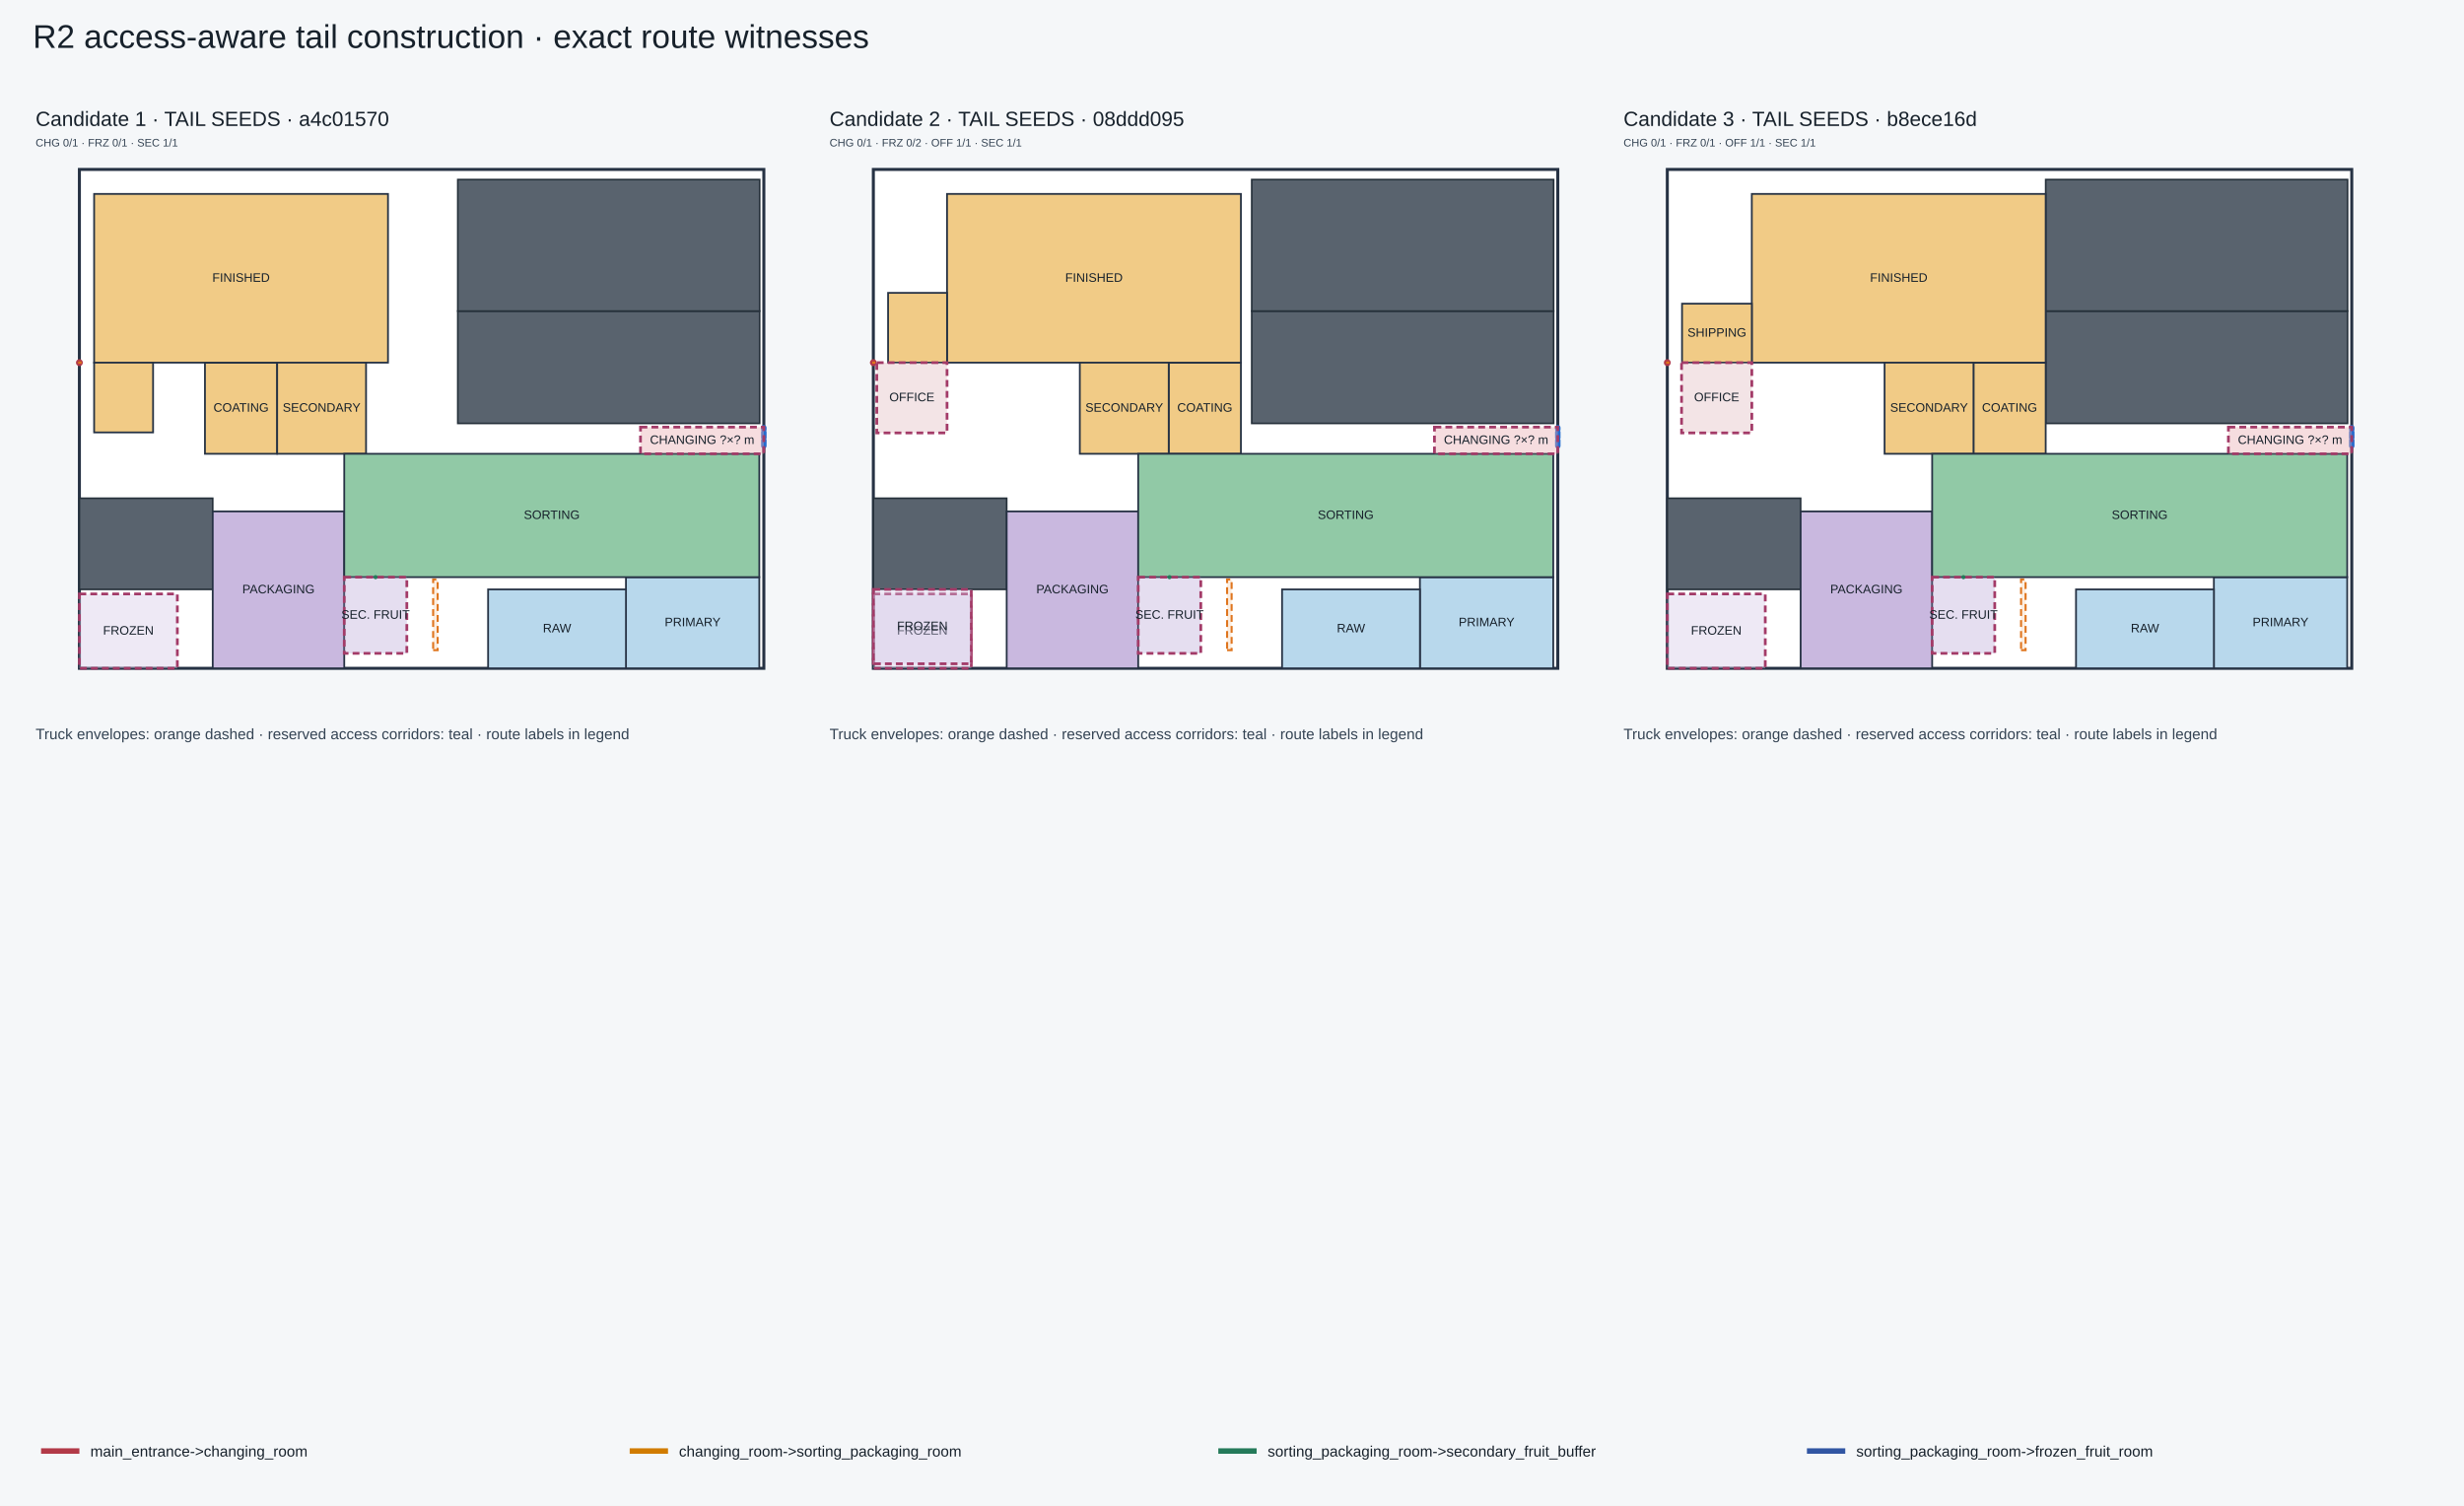
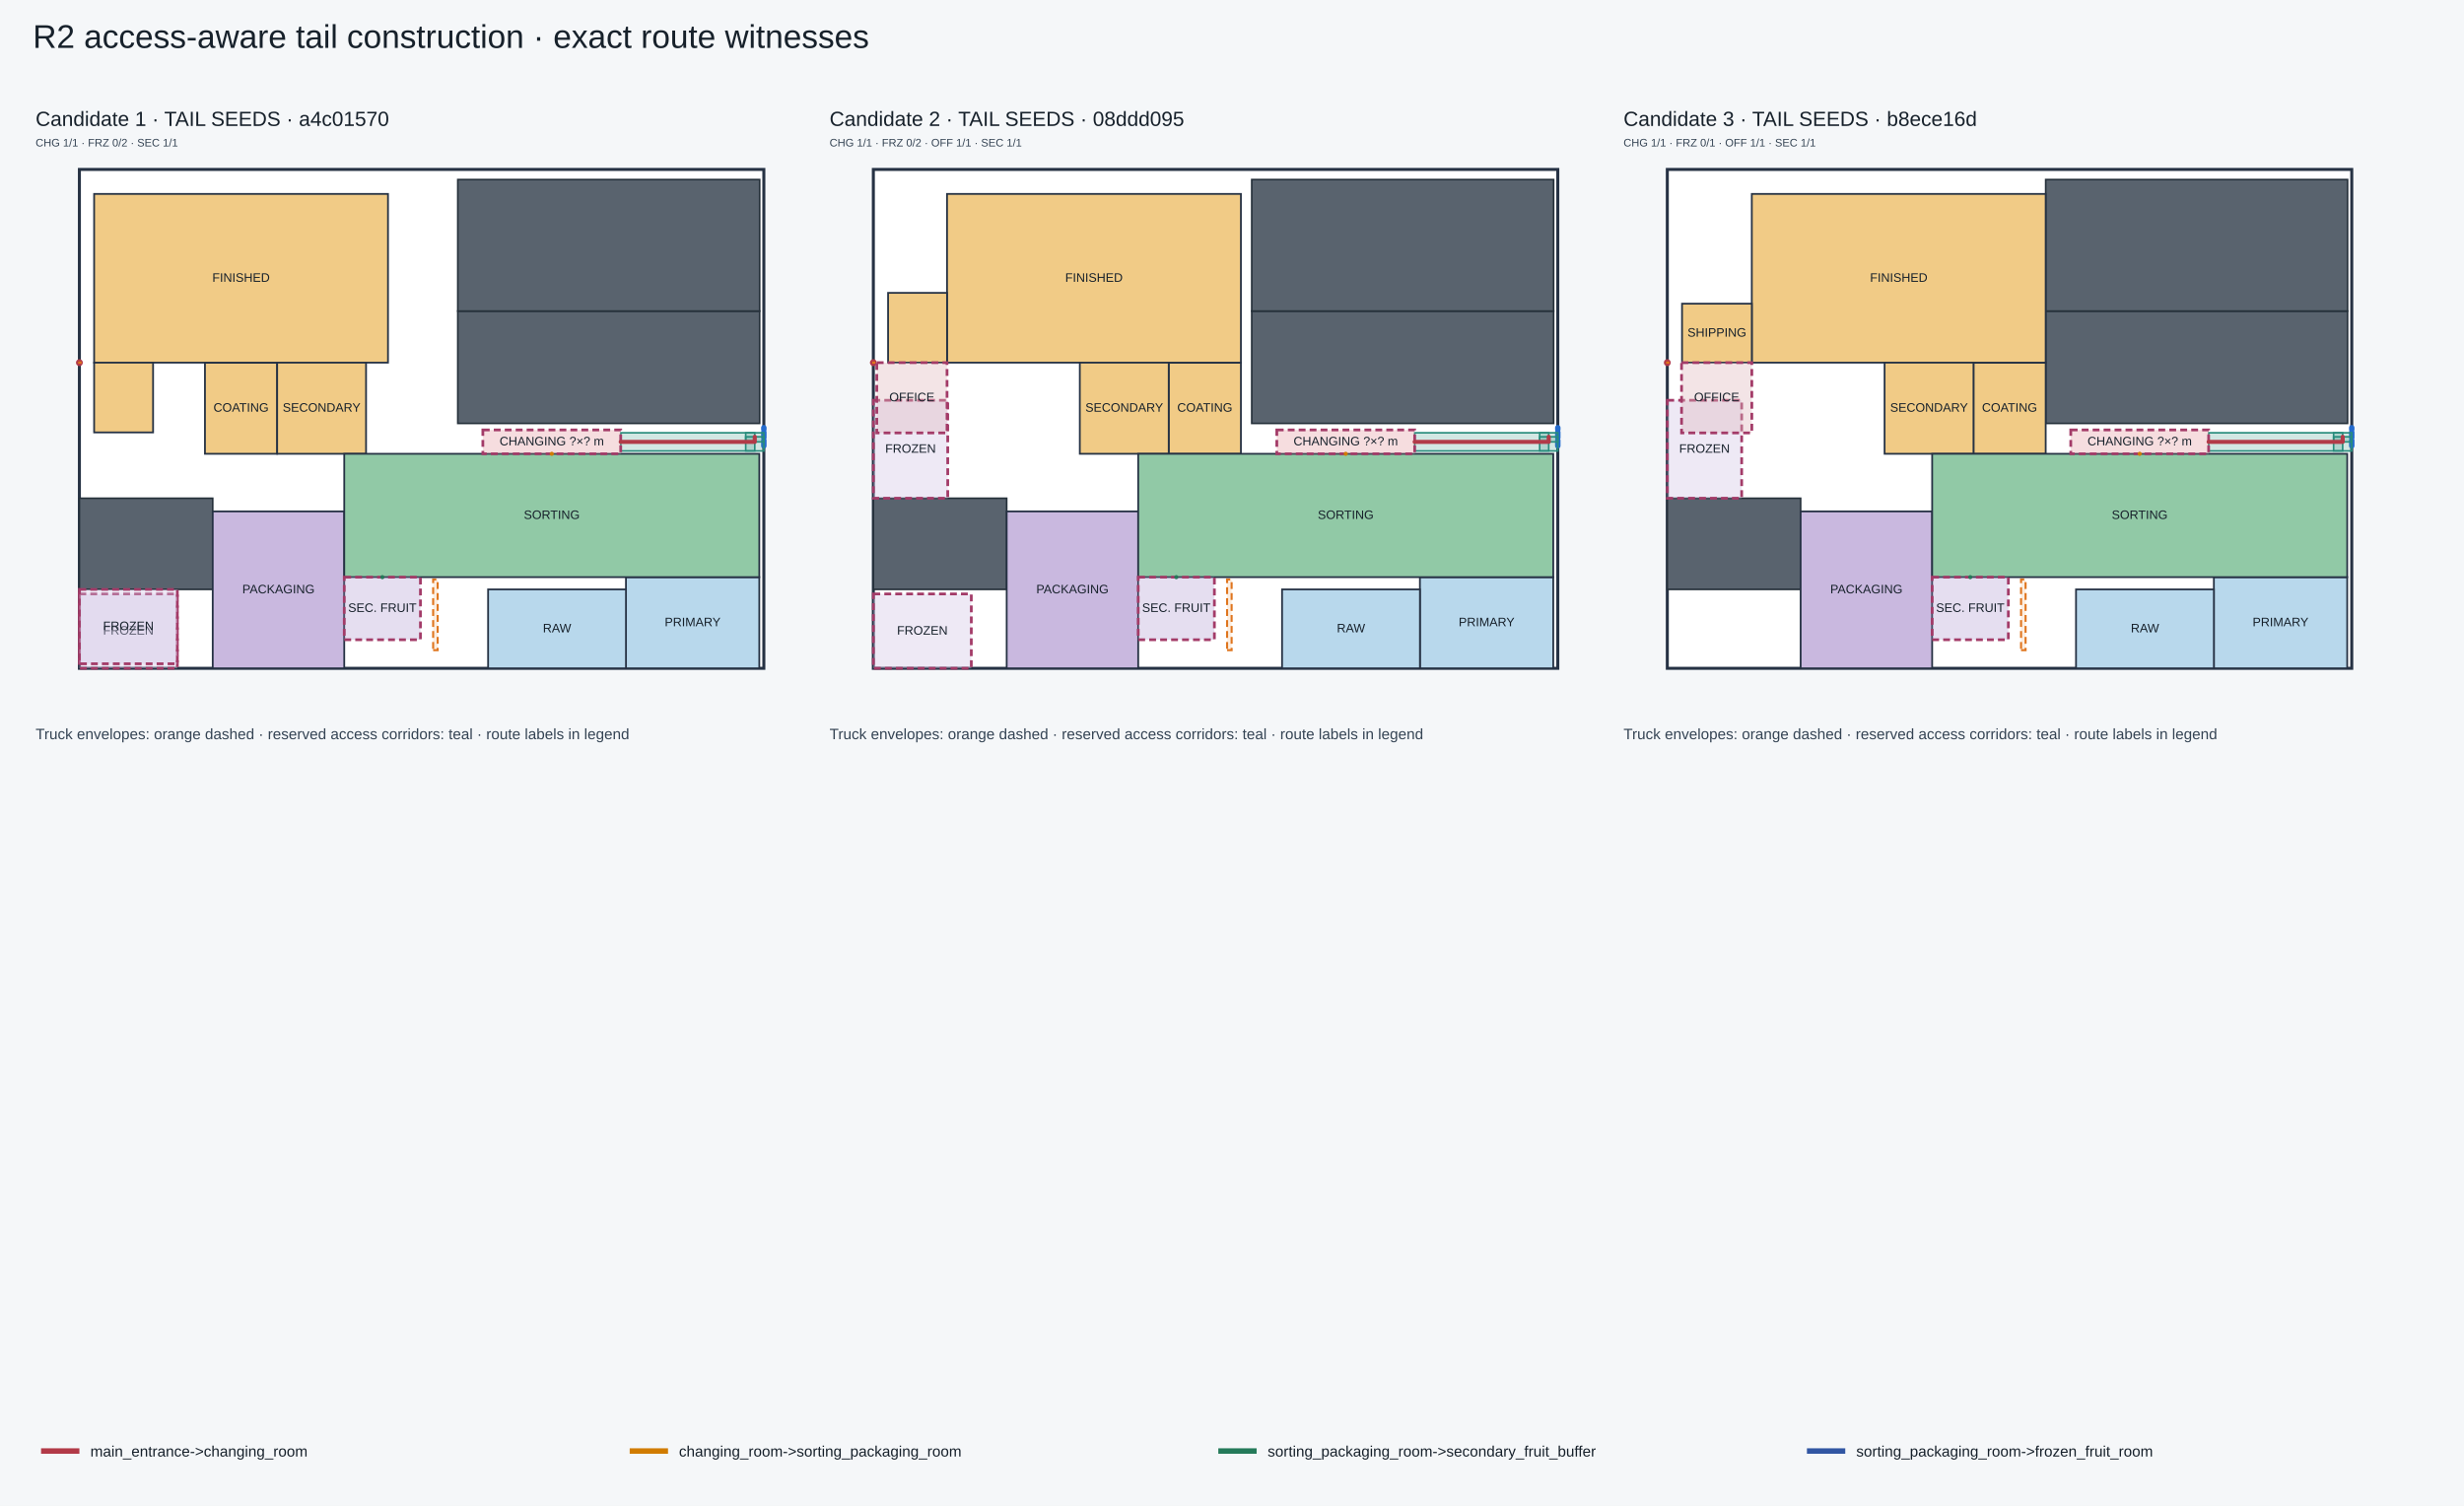
<svg xmlns="http://www.w3.org/2000/svg" width="1800" height="1100" viewBox="0 0 1800 1100">
  <rect width="1800" height="1100" fill="#f5f7f9" />
  <text x="24" y="35" font-family="Arial,sans-serif" font-size="24" fill="#17212b">R2 access-aware tail construction · exact route witnesses</text>
  <text x="26" y="92" font-family="Arial,sans-serif" font-size="15" fill="#17212b">Candidate 1 · TAIL SEEDS · a4c01570</text>
  <polygon points="58.00,488.22 558.00,488.22 558.00,123.78 58.00,123.78" fill="#fff" stroke="#263244" stroke-width="2.2" />
-   <text x="26" y="107" font-family="Arial,sans-serif" font-size="8" fill="#354454">CHG 0/1 · FRZ 0/1 · SEC 1/1</text>
+   <text x="26" y="107" font-family="Arial,sans-serif" font-size="8" fill="#354454">CHG 1/1 · FRZ 0/2 · SEC 1/1</text>
  <line x1="58.00" y1="264.92" x2="58.00" y2="264.91" stroke="#b23a48" stroke-width="5" stroke-linecap="round" />
  <line x1="558.00" y1="325.71" x2="558.00" y2="312.46" stroke="#246bce" stroke-width="4" stroke-linecap="round" stroke-dasharray="4 2" />
  <polygon points="58.00,430.56 155.40,430.56 155.40,363.98 58.00,363.98" fill="#59636e" stroke="#25303a" stroke-width="1.2" />
  <polygon points="334.42,309.31 554.95,309.31 554.95,227.25 334.42,227.25" fill="#59636e" stroke="#25303a" stroke-width="1.2" />
  <polygon points="334.42,227.24 554.95,227.24 554.95,131.17 334.42,131.17" fill="#59636e" stroke="#25303a" stroke-width="1.2" />
  <polygon points="58.00,264.92 58.66,264.92 58.66,264.91 58.00,264.91" fill="#ec8c3525" stroke="#df751e" stroke-width="1.5" stroke-dasharray="5 3" />
  <polygon points="316.42,474.96 319.73,474.96 319.73,423.28 316.42,423.28" fill="#ec8c3525" stroke="#df751e" stroke-width="1.5" stroke-dasharray="5 3" />
  <polygon points="58.00,264.92 58.66,264.92 58.66,264.91 58.00,264.91" fill="#ec8c3525" stroke="#df751e" stroke-width="1.5" stroke-dasharray="5 3" />
+   <polygon points="453.44,329.42 551.37,329.42 551.37,316.16 453.44,316.16" fill="#278c7c35" stroke="#278c7c" stroke-width="1.2" />
+   <polygon points="544.75,329.42 558.00,329.42 558.00,316.16 544.75,316.16" fill="#278c7c35" stroke="#278c7c" stroke-width="1.2" />
+   <polygon points="544.75,322.79 558.00,322.79 558.00,319.09 544.75,319.09" fill="#278c7c35" stroke="#278c7c" stroke-width="1.2" />
  <rect x="149.72" y="264.92" width="52.75" height="66.59" fill="#f1cb86" fill-opacity="1.0" stroke="#263244" stroke-width="1.3" stroke-dasharray="none" />
  <text x="176.10" y="298.21" text-anchor="middle" dominant-baseline="middle" font-family="Arial,sans-serif" font-size="9" fill="#17212b">COATING</text>
  <rect x="68.76" y="141.67" width="214.68" height="123.24" fill="#f1cb86" fill-opacity="1.0" stroke="#263244" stroke-width="1.3" stroke-dasharray="none" />
  <text x="176.10" y="203.30" text-anchor="middle" dominant-baseline="middle" font-family="Arial,sans-serif" font-size="9" fill="#17212b">FINISHED</text>
  <rect x="155.40" y="373.59" width="96.08" height="114.63" fill="#c9b8df" fill-opacity="1.0" stroke="#263244" stroke-width="1.3" stroke-dasharray="none" />
  <text x="203.44" y="430.90" text-anchor="middle" dominant-baseline="middle" font-family="Arial,sans-serif" font-size="9" fill="#17212b">PACKAGING</text>
  <rect x="457.28" y="421.62" width="97.40" height="66.59" fill="#b8d8ec" fill-opacity="1.0" stroke="#263244" stroke-width="1.3" stroke-dasharray="none" />
  <text x="505.99" y="454.92" text-anchor="middle" dominant-baseline="middle" font-family="Arial,sans-serif" font-size="9" fill="#17212b">PRIMARY</text>
  <rect x="356.57" y="430.57" width="100.72" height="57.65" fill="#b8d8ec" fill-opacity="1.0" stroke="#263244" stroke-width="1.3" stroke-dasharray="none" />
  <text x="406.93" y="459.39" text-anchor="middle" dominant-baseline="middle" font-family="Arial,sans-serif" font-size="9" fill="#17212b">RAW</text>
  <rect x="202.47" y="264.92" width="64.94" height="66.59" fill="#f1cb86" fill-opacity="1.0" stroke="#263244" stroke-width="1.3" stroke-dasharray="none" />
  <text x="234.94" y="298.21" text-anchor="middle" dominant-baseline="middle" font-family="Arial,sans-serif" font-size="9" fill="#17212b">SECONDARY</text>
  <rect x="68.76" y="264.92" width="43.07" height="50.97" fill="#f1cb86" fill-opacity="1.0" stroke="#263244" stroke-width="1.3" stroke-dasharray="none" />
  <rect x="251.48" y="331.51" width="303.21" height="90.11" fill="#91c9a6" fill-opacity="1.0" stroke="#263244" stroke-width="1.3" stroke-dasharray="none" />
  <text x="403.08" y="376.57" text-anchor="middle" dominant-baseline="middle" font-family="Arial,sans-serif" font-size="9" fill="#17212b">SORTING</text>
-   <rect x="467.89" y="312.02" width="90.11" height="19.49" fill="#e7a7ad" fill-opacity="0.38" stroke="#a33b68" stroke-width="2.0" stroke-dasharray="5 3" />
-   <text x="512.94" y="321.76" text-anchor="middle" dominant-baseline="middle" font-family="Arial,sans-serif" font-size="9" fill="#17212b">CHANGING ?×? m</text>
+   <rect x="352.73" y="314.07" width="100.72" height="17.44" fill="#e7a7ad" fill-opacity="0.38" stroke="#a33b68" stroke-width="2.0" stroke-dasharray="5 3" />
+   <text x="403.08" y="322.79" text-anchor="middle" dominant-baseline="middle" font-family="Arial,sans-serif" font-size="9" fill="#17212b">CHANGING ?×? m</text>
  <rect x="58.00" y="433.88" width="71.56" height="54.33" fill="#d3c5e6" fill-opacity="0.38" stroke="#a33b68" stroke-width="2.0" stroke-dasharray="5 3" />
  <text x="93.78" y="461.05" text-anchor="middle" dominant-baseline="middle" font-family="Arial,sans-serif" font-size="9" fill="#17212b">FROZEN</text>
-   <rect x="251.48" y="421.62" width="45.72" height="55.66" fill="#bca8d8" fill-opacity="0.38" stroke="#a33b68" stroke-width="2.0" stroke-dasharray="5 3" />
-   <text x="274.34" y="449.45" text-anchor="middle" dominant-baseline="middle" font-family="Arial,sans-serif" font-size="9" fill="#17212b">SEC. FRUIT</text>
-   <polyline points="274.34,421.62 274.34,421.62" fill="none" stroke="#247a5a" stroke-width="3" stroke-linecap="round" stroke-linejoin="round" />
+   <rect x="58.00" y="430.57" width="71.56" height="54.33" fill="#d3c5e6" fill-opacity="0.38" stroke="#a33b68" stroke-width="2.0" stroke-dasharray="5 3" />
+   <text x="93.78" y="457.74" text-anchor="middle" dominant-baseline="middle" font-family="Arial,sans-serif" font-size="9" fill="#17212b">FROZEN</text>
+   <rect x="251.48" y="421.62" width="55.66" height="45.72" fill="#bca8d8" fill-opacity="0.38" stroke="#a33b68" stroke-width="2.0" stroke-dasharray="5 3" />
+   <text x="279.31" y="444.48" text-anchor="middle" dominant-baseline="middle" font-family="Arial,sans-serif" font-size="9" fill="#17212b">SEC. FRUIT</text>
+   <polyline points="403.08,331.51 403.08,331.51" fill="none" stroke="#d17c00" stroke-width="3" stroke-linecap="round" stroke-linejoin="round" />
+   <polyline points="551.37,319.09 551.37,322.79 453.44,322.79" fill="none" stroke="#b23a48" stroke-width="3" stroke-linecap="round" stroke-linejoin="round" />
+   <polyline points="279.31,421.62 279.31,421.62" fill="none" stroke="#247a5a" stroke-width="3" stroke-linecap="round" stroke-linejoin="round" />
  <text x="26" y="540" font-family="Arial,sans-serif" font-size="11" fill="#354454">Truck envelopes: orange dashed · reserved access corridors: teal · route labels in legend</text>
  <text x="606" y="92" font-family="Arial,sans-serif" font-size="15" fill="#17212b">Candidate 2 · TAIL SEEDS · 08ddd095</text>
  <polygon points="638.00,488.22 1138.00,488.22 1138.00,123.78 638.00,123.78" fill="#fff" stroke="#263244" stroke-width="2.2" />
-   <text x="606" y="107" font-family="Arial,sans-serif" font-size="8" fill="#354454">CHG 0/1 · FRZ 0/2 · OFF 1/1 · SEC 1/1</text>
+   <text x="606" y="107" font-family="Arial,sans-serif" font-size="8" fill="#354454">CHG 1/1 · FRZ 0/2 · OFF 1/1 · SEC 1/1</text>
  <line x1="638.00" y1="264.92" x2="638.00" y2="264.91" stroke="#b23a48" stroke-width="5" stroke-linecap="round" />
  <line x1="1138.00" y1="325.71" x2="1138.00" y2="312.46" stroke="#246bce" stroke-width="4" stroke-linecap="round" stroke-dasharray="4 2" />
  <polygon points="638.00,430.56 735.40,430.56 735.40,363.98 638.00,363.98" fill="#59636e" stroke="#25303a" stroke-width="1.2" />
  <polygon points="914.42,309.31 1134.95,309.31 1134.95,227.25 914.42,227.25" fill="#59636e" stroke="#25303a" stroke-width="1.2" />
  <polygon points="914.42,227.24 1134.95,227.24 1134.95,131.17 914.42,131.17" fill="#59636e" stroke="#25303a" stroke-width="1.2" />
  <polygon points="638.00,264.92 638.66,264.92 638.66,264.91 638.00,264.91" fill="#ec8c3525" stroke="#df751e" stroke-width="1.5" stroke-dasharray="5 3" />
  <polygon points="896.42,474.96 899.73,474.96 899.73,423.28 896.42,423.28" fill="#ec8c3525" stroke="#df751e" stroke-width="1.5" stroke-dasharray="5 3" />
  <polygon points="638.00,264.92 638.66,264.92 638.66,264.91 638.00,264.91" fill="#ec8c3525" stroke="#df751e" stroke-width="1.5" stroke-dasharray="5 3" />
+   <polygon points="1033.44,329.42 1131.37,329.42 1131.37,316.16 1033.44,316.16" fill="#278c7c35" stroke="#278c7c" stroke-width="1.2" />
+   <polygon points="1124.75,329.42 1138.00,329.42 1138.00,316.16 1124.75,316.16" fill="#278c7c35" stroke="#278c7c" stroke-width="1.2" />
+   <polygon points="1124.75,322.79 1138.00,322.79 1138.00,319.09 1124.75,319.09" fill="#278c7c35" stroke="#278c7c" stroke-width="1.2" />
  <rect x="853.76" y="264.92" width="52.75" height="66.59" fill="#f1cb86" fill-opacity="1.0" stroke="#263244" stroke-width="1.3" stroke-dasharray="none" />
  <text x="880.14" y="298.21" text-anchor="middle" dominant-baseline="middle" font-family="Arial,sans-serif" font-size="9" fill="#17212b">COATING</text>
  <rect x="691.83" y="141.67" width="214.68" height="123.24" fill="#f1cb86" fill-opacity="1.0" stroke="#263244" stroke-width="1.3" stroke-dasharray="none" />
  <text x="799.17" y="203.30" text-anchor="middle" dominant-baseline="middle" font-family="Arial,sans-serif" font-size="9" fill="#17212b">FINISHED</text>
  <rect x="735.40" y="373.59" width="96.08" height="114.63" fill="#c9b8df" fill-opacity="1.0" stroke="#263244" stroke-width="1.3" stroke-dasharray="none" />
  <text x="783.44" y="430.90" text-anchor="middle" dominant-baseline="middle" font-family="Arial,sans-serif" font-size="9" fill="#17212b">PACKAGING</text>
  <rect x="1037.28" y="421.62" width="97.40" height="66.59" fill="#b8d8ec" fill-opacity="1.0" stroke="#263244" stroke-width="1.3" stroke-dasharray="none" />
  <text x="1085.99" y="454.92" text-anchor="middle" dominant-baseline="middle" font-family="Arial,sans-serif" font-size="9" fill="#17212b">PRIMARY</text>
  <rect x="936.57" y="430.57" width="100.72" height="57.65" fill="#b8d8ec" fill-opacity="1.0" stroke="#263244" stroke-width="1.3" stroke-dasharray="none" />
  <text x="986.93" y="459.39" text-anchor="middle" dominant-baseline="middle" font-family="Arial,sans-serif" font-size="9" fill="#17212b">RAW</text>
  <rect x="788.83" y="264.92" width="64.94" height="66.59" fill="#f1cb86" fill-opacity="1.0" stroke="#263244" stroke-width="1.3" stroke-dasharray="none" />
  <text x="821.30" y="298.21" text-anchor="middle" dominant-baseline="middle" font-family="Arial,sans-serif" font-size="9" fill="#17212b">SECONDARY</text>
  <rect x="648.76" y="213.94" width="43.07" height="50.97" fill="#f1cb86" fill-opacity="1.0" stroke="#263244" stroke-width="1.3" stroke-dasharray="none" />
  <rect x="831.48" y="331.51" width="303.21" height="90.11" fill="#91c9a6" fill-opacity="1.0" stroke="#263244" stroke-width="1.3" stroke-dasharray="none" />
  <text x="983.08" y="376.57" text-anchor="middle" dominant-baseline="middle" font-family="Arial,sans-serif" font-size="9" fill="#17212b">SORTING</text>
-   <rect x="1047.89" y="312.02" width="90.11" height="19.49" fill="#e7a7ad" fill-opacity="0.38" stroke="#a33b68" stroke-width="2.0" stroke-dasharray="5 3" />
-   <text x="1092.94" y="321.76" text-anchor="middle" dominant-baseline="middle" font-family="Arial,sans-serif" font-size="9" fill="#17212b">CHANGING ?×? m</text>
+   <rect x="932.73" y="314.07" width="100.72" height="17.44" fill="#e7a7ad" fill-opacity="0.38" stroke="#a33b68" stroke-width="2.0" stroke-dasharray="5 3" />
+   <text x="983.08" y="322.79" text-anchor="middle" dominant-baseline="middle" font-family="Arial,sans-serif" font-size="9" fill="#17212b">CHANGING ?×? m</text>
  <rect x="638.00" y="433.88" width="71.56" height="54.33" fill="#d3c5e6" fill-opacity="0.38" stroke="#a33b68" stroke-width="2.0" stroke-dasharray="5 3" />
  <text x="673.78" y="461.05" text-anchor="middle" dominant-baseline="middle" font-family="Arial,sans-serif" font-size="9" fill="#17212b">FROZEN</text>
-   <rect x="638.00" y="430.57" width="71.56" height="54.33" fill="#d3c5e6" fill-opacity="0.38" stroke="#a33b68" stroke-width="2.0" stroke-dasharray="5 3" />
-   <text x="673.78" y="457.74" text-anchor="middle" dominant-baseline="middle" font-family="Arial,sans-serif" font-size="9" fill="#17212b">FROZEN</text>
+   <rect x="638.00" y="292.41" width="54.33" height="71.56" fill="#d3c5e6" fill-opacity="0.38" stroke="#a33b68" stroke-width="2.0" stroke-dasharray="5 3" />
+   <text x="665.17" y="328.19" text-anchor="middle" dominant-baseline="middle" font-family="Arial,sans-serif" font-size="9" fill="#17212b">FROZEN</text>
  <rect x="640.50" y="264.92" width="51.33" height="51.33" fill="#dfb9bf" fill-opacity="0.38" stroke="#a33b68" stroke-width="2.0" stroke-dasharray="5 3" />
  <text x="666.17" y="290.58" text-anchor="middle" dominant-baseline="middle" font-family="Arial,sans-serif" font-size="9" fill="#17212b">OFFICE</text>
-   <rect x="831.48" y="421.62" width="45.72" height="55.66" fill="#bca8d8" fill-opacity="0.38" stroke="#a33b68" stroke-width="2.0" stroke-dasharray="5 3" />
-   <text x="854.34" y="449.45" text-anchor="middle" dominant-baseline="middle" font-family="Arial,sans-serif" font-size="9" fill="#17212b">SEC. FRUIT</text>
-   <polyline points="854.34,421.62 854.34,421.62" fill="none" stroke="#247a5a" stroke-width="3" stroke-linecap="round" stroke-linejoin="round" />
+   <rect x="831.48" y="421.62" width="55.66" height="45.72" fill="#bca8d8" fill-opacity="0.38" stroke="#a33b68" stroke-width="2.0" stroke-dasharray="5 3" />
+   <text x="859.31" y="444.48" text-anchor="middle" dominant-baseline="middle" font-family="Arial,sans-serif" font-size="9" fill="#17212b">SEC. FRUIT</text>
+   <polyline points="983.08,331.51 983.08,331.51" fill="none" stroke="#d17c00" stroke-width="3" stroke-linecap="round" stroke-linejoin="round" />
+   <polyline points="1131.37,319.09 1131.37,322.79 1033.44,322.79" fill="none" stroke="#b23a48" stroke-width="3" stroke-linecap="round" stroke-linejoin="round" />
+   <polyline points="859.31,421.62 859.31,421.62" fill="none" stroke="#247a5a" stroke-width="3" stroke-linecap="round" stroke-linejoin="round" />
  <text x="606" y="540" font-family="Arial,sans-serif" font-size="11" fill="#354454">Truck envelopes: orange dashed · reserved access corridors: teal · route labels in legend</text>
  <text x="1186" y="92" font-family="Arial,sans-serif" font-size="15" fill="#17212b">Candidate 3 · TAIL SEEDS · b8ece16d</text>
  <polygon points="1218.00,488.22 1718.00,488.22 1718.00,123.78 1218.00,123.78" fill="#fff" stroke="#263244" stroke-width="2.2" />
-   <text x="1186" y="107" font-family="Arial,sans-serif" font-size="8" fill="#354454">CHG 0/1 · FRZ 0/1 · OFF 1/1 · SEC 1/1</text>
+   <text x="1186" y="107" font-family="Arial,sans-serif" font-size="8" fill="#354454">CHG 1/1 · FRZ 0/1 · OFF 1/1 · SEC 1/1</text>
  <line x1="1218.00" y1="264.92" x2="1218.00" y2="264.91" stroke="#b23a48" stroke-width="5" stroke-linecap="round" />
  <line x1="1718.00" y1="325.71" x2="1718.00" y2="312.46" stroke="#246bce" stroke-width="4" stroke-linecap="round" stroke-dasharray="4 2" />
  <polygon points="1218.00,430.56 1315.40,430.56 1315.40,363.98 1218.00,363.98" fill="#59636e" stroke="#25303a" stroke-width="1.2" />
  <polygon points="1494.42,309.31 1714.95,309.31 1714.95,227.25 1494.42,227.25" fill="#59636e" stroke="#25303a" stroke-width="1.2" />
  <polygon points="1494.42,227.24 1714.95,227.24 1714.95,131.17 1494.42,131.17" fill="#59636e" stroke="#25303a" stroke-width="1.2" />
  <polygon points="1218.00,264.92 1218.66,264.92 1218.66,264.91 1218.00,264.91" fill="#ec8c3525" stroke="#df751e" stroke-width="1.5" stroke-dasharray="5 3" />
  <polygon points="1476.42,474.96 1479.73,474.96 1479.73,423.28 1476.42,423.28" fill="#ec8c3525" stroke="#df751e" stroke-width="1.5" stroke-dasharray="5 3" />
  <polygon points="1218.00,264.92 1218.66,264.92 1218.66,264.91 1218.00,264.91" fill="#ec8c3525" stroke="#df751e" stroke-width="1.5" stroke-dasharray="5 3" />
+   <polygon points="1613.44,329.42 1711.37,329.42 1711.37,316.16 1613.44,316.16" fill="#278c7c35" stroke="#278c7c" stroke-width="1.2" />
+   <polygon points="1704.75,329.42 1718.00,329.42 1718.00,316.16 1704.75,316.16" fill="#278c7c35" stroke="#278c7c" stroke-width="1.2" />
+   <polygon points="1704.75,322.79 1718.00,322.79 1718.00,319.09 1704.75,319.09" fill="#278c7c35" stroke="#278c7c" stroke-width="1.2" />
  <rect x="1441.67" y="264.92" width="52.75" height="66.59" fill="#f1cb86" fill-opacity="1.0" stroke="#263244" stroke-width="1.3" stroke-dasharray="none" />
  <text x="1468.04" y="298.21" text-anchor="middle" dominant-baseline="middle" font-family="Arial,sans-serif" font-size="9" fill="#17212b">COATING</text>
  <rect x="1279.73" y="141.67" width="214.68" height="123.24" fill="#f1cb86" fill-opacity="1.0" stroke="#263244" stroke-width="1.3" stroke-dasharray="none" />
  <text x="1387.08" y="203.30" text-anchor="middle" dominant-baseline="middle" font-family="Arial,sans-serif" font-size="9" fill="#17212b">FINISHED</text>
  <rect x="1315.40" y="373.59" width="96.08" height="114.63" fill="#c9b8df" fill-opacity="1.0" stroke="#263244" stroke-width="1.3" stroke-dasharray="none" />
  <text x="1363.44" y="430.90" text-anchor="middle" dominant-baseline="middle" font-family="Arial,sans-serif" font-size="9" fill="#17212b">PACKAGING</text>
  <rect x="1617.28" y="421.62" width="97.40" height="66.59" fill="#b8d8ec" fill-opacity="1.0" stroke="#263244" stroke-width="1.3" stroke-dasharray="none" />
  <text x="1665.99" y="454.92" text-anchor="middle" dominant-baseline="middle" font-family="Arial,sans-serif" font-size="9" fill="#17212b">PRIMARY</text>
  <rect x="1516.57" y="430.57" width="100.72" height="57.65" fill="#b8d8ec" fill-opacity="1.0" stroke="#263244" stroke-width="1.3" stroke-dasharray="none" />
  <text x="1566.93" y="459.39" text-anchor="middle" dominant-baseline="middle" font-family="Arial,sans-serif" font-size="9" fill="#17212b">RAW</text>
  <rect x="1376.73" y="264.92" width="64.94" height="66.59" fill="#f1cb86" fill-opacity="1.0" stroke="#263244" stroke-width="1.3" stroke-dasharray="none" />
  <text x="1409.20" y="298.21" text-anchor="middle" dominant-baseline="middle" font-family="Arial,sans-serif" font-size="9" fill="#17212b">SECONDARY</text>
  <rect x="1228.76" y="221.85" width="50.97" height="43.07" fill="#f1cb86" fill-opacity="1.0" stroke="#263244" stroke-width="1.3" stroke-dasharray="none" />
  <text x="1254.25" y="243.38" text-anchor="middle" dominant-baseline="middle" font-family="Arial,sans-serif" font-size="9" fill="#17212b">SHIPPING</text>
  <rect x="1411.48" y="331.51" width="303.21" height="90.11" fill="#91c9a6" fill-opacity="1.0" stroke="#263244" stroke-width="1.3" stroke-dasharray="none" />
  <text x="1563.08" y="376.57" text-anchor="middle" dominant-baseline="middle" font-family="Arial,sans-serif" font-size="9" fill="#17212b">SORTING</text>
-   <rect x="1627.89" y="312.02" width="90.11" height="19.49" fill="#e7a7ad" fill-opacity="0.38" stroke="#a33b68" stroke-width="2.0" stroke-dasharray="5 3" />
-   <text x="1672.94" y="321.76" text-anchor="middle" dominant-baseline="middle" font-family="Arial,sans-serif" font-size="9" fill="#17212b">CHANGING ?×? m</text>
-   <rect x="1218.00" y="433.88" width="71.56" height="54.33" fill="#d3c5e6" fill-opacity="0.38" stroke="#a33b68" stroke-width="2.0" stroke-dasharray="5 3" />
-   <text x="1253.78" y="461.05" text-anchor="middle" dominant-baseline="middle" font-family="Arial,sans-serif" font-size="9" fill="#17212b">FROZEN</text>
+   <rect x="1512.73" y="314.07" width="100.72" height="17.44" fill="#e7a7ad" fill-opacity="0.38" stroke="#a33b68" stroke-width="2.0" stroke-dasharray="5 3" />
+   <text x="1563.08" y="322.79" text-anchor="middle" dominant-baseline="middle" font-family="Arial,sans-serif" font-size="9" fill="#17212b">CHANGING ?×? m</text>
+   <rect x="1218.00" y="292.41" width="54.33" height="71.56" fill="#d3c5e6" fill-opacity="0.38" stroke="#a33b68" stroke-width="2.0" stroke-dasharray="5 3" />
+   <text x="1245.17" y="328.19" text-anchor="middle" dominant-baseline="middle" font-family="Arial,sans-serif" font-size="9" fill="#17212b">FROZEN</text>
  <rect x="1228.41" y="264.92" width="51.33" height="51.33" fill="#dfb9bf" fill-opacity="0.38" stroke="#a33b68" stroke-width="2.0" stroke-dasharray="5 3" />
  <text x="1254.07" y="290.58" text-anchor="middle" dominant-baseline="middle" font-family="Arial,sans-serif" font-size="9" fill="#17212b">OFFICE</text>
-   <rect x="1411.48" y="421.62" width="45.72" height="55.66" fill="#bca8d8" fill-opacity="0.38" stroke="#a33b68" stroke-width="2.0" stroke-dasharray="5 3" />
-   <text x="1434.34" y="449.45" text-anchor="middle" dominant-baseline="middle" font-family="Arial,sans-serif" font-size="9" fill="#17212b">SEC. FRUIT</text>
-   <polyline points="1434.34,421.62 1434.34,421.62" fill="none" stroke="#247a5a" stroke-width="3" stroke-linecap="round" stroke-linejoin="round" />
+   <rect x="1411.48" y="421.62" width="55.66" height="45.72" fill="#bca8d8" fill-opacity="0.38" stroke="#a33b68" stroke-width="2.0" stroke-dasharray="5 3" />
+   <text x="1439.31" y="444.48" text-anchor="middle" dominant-baseline="middle" font-family="Arial,sans-serif" font-size="9" fill="#17212b">SEC. FRUIT</text>
+   <polyline points="1563.08,331.51 1563.08,331.51" fill="none" stroke="#d17c00" stroke-width="3" stroke-linecap="round" stroke-linejoin="round" />
+   <polyline points="1711.37,319.09 1711.37,322.79 1613.44,322.79" fill="none" stroke="#b23a48" stroke-width="3" stroke-linecap="round" stroke-linejoin="round" />
+   <polyline points="1439.31,421.62 1439.31,421.62" fill="none" stroke="#247a5a" stroke-width="3" stroke-linecap="round" stroke-linejoin="round" />
  <text x="1186" y="540" font-family="Arial,sans-serif" font-size="11" fill="#354454">Truck envelopes: orange dashed · reserved access corridors: teal · route labels in legend</text>
  <line x1="30" y1="1060" x2="58" y2="1060" stroke="#b23a48" stroke-width="4" />
  <text x="66" y="1064" font-family="Arial,sans-serif" font-size="11" fill="#17212b">main_entrance-&gt;changing_room</text>
  <line x1="460" y1="1060" x2="488" y2="1060" stroke="#d17c00" stroke-width="4" />
  <text x="496" y="1064" font-family="Arial,sans-serif" font-size="11" fill="#17212b">changing_room-&gt;sorting_packaging_room</text>
  <line x1="890" y1="1060" x2="918" y2="1060" stroke="#247a5a" stroke-width="4" />
  <text x="926" y="1064" font-family="Arial,sans-serif" font-size="11" fill="#17212b">sorting_packaging_room-&gt;secondary_fruit_buffer</text>
  <line x1="1320" y1="1060" x2="1348" y2="1060" stroke="#3156a3" stroke-width="4" />
  <text x="1356" y="1064" font-family="Arial,sans-serif" font-size="11" fill="#17212b">sorting_packaging_room-&gt;frozen_fruit_room</text>
</svg>
